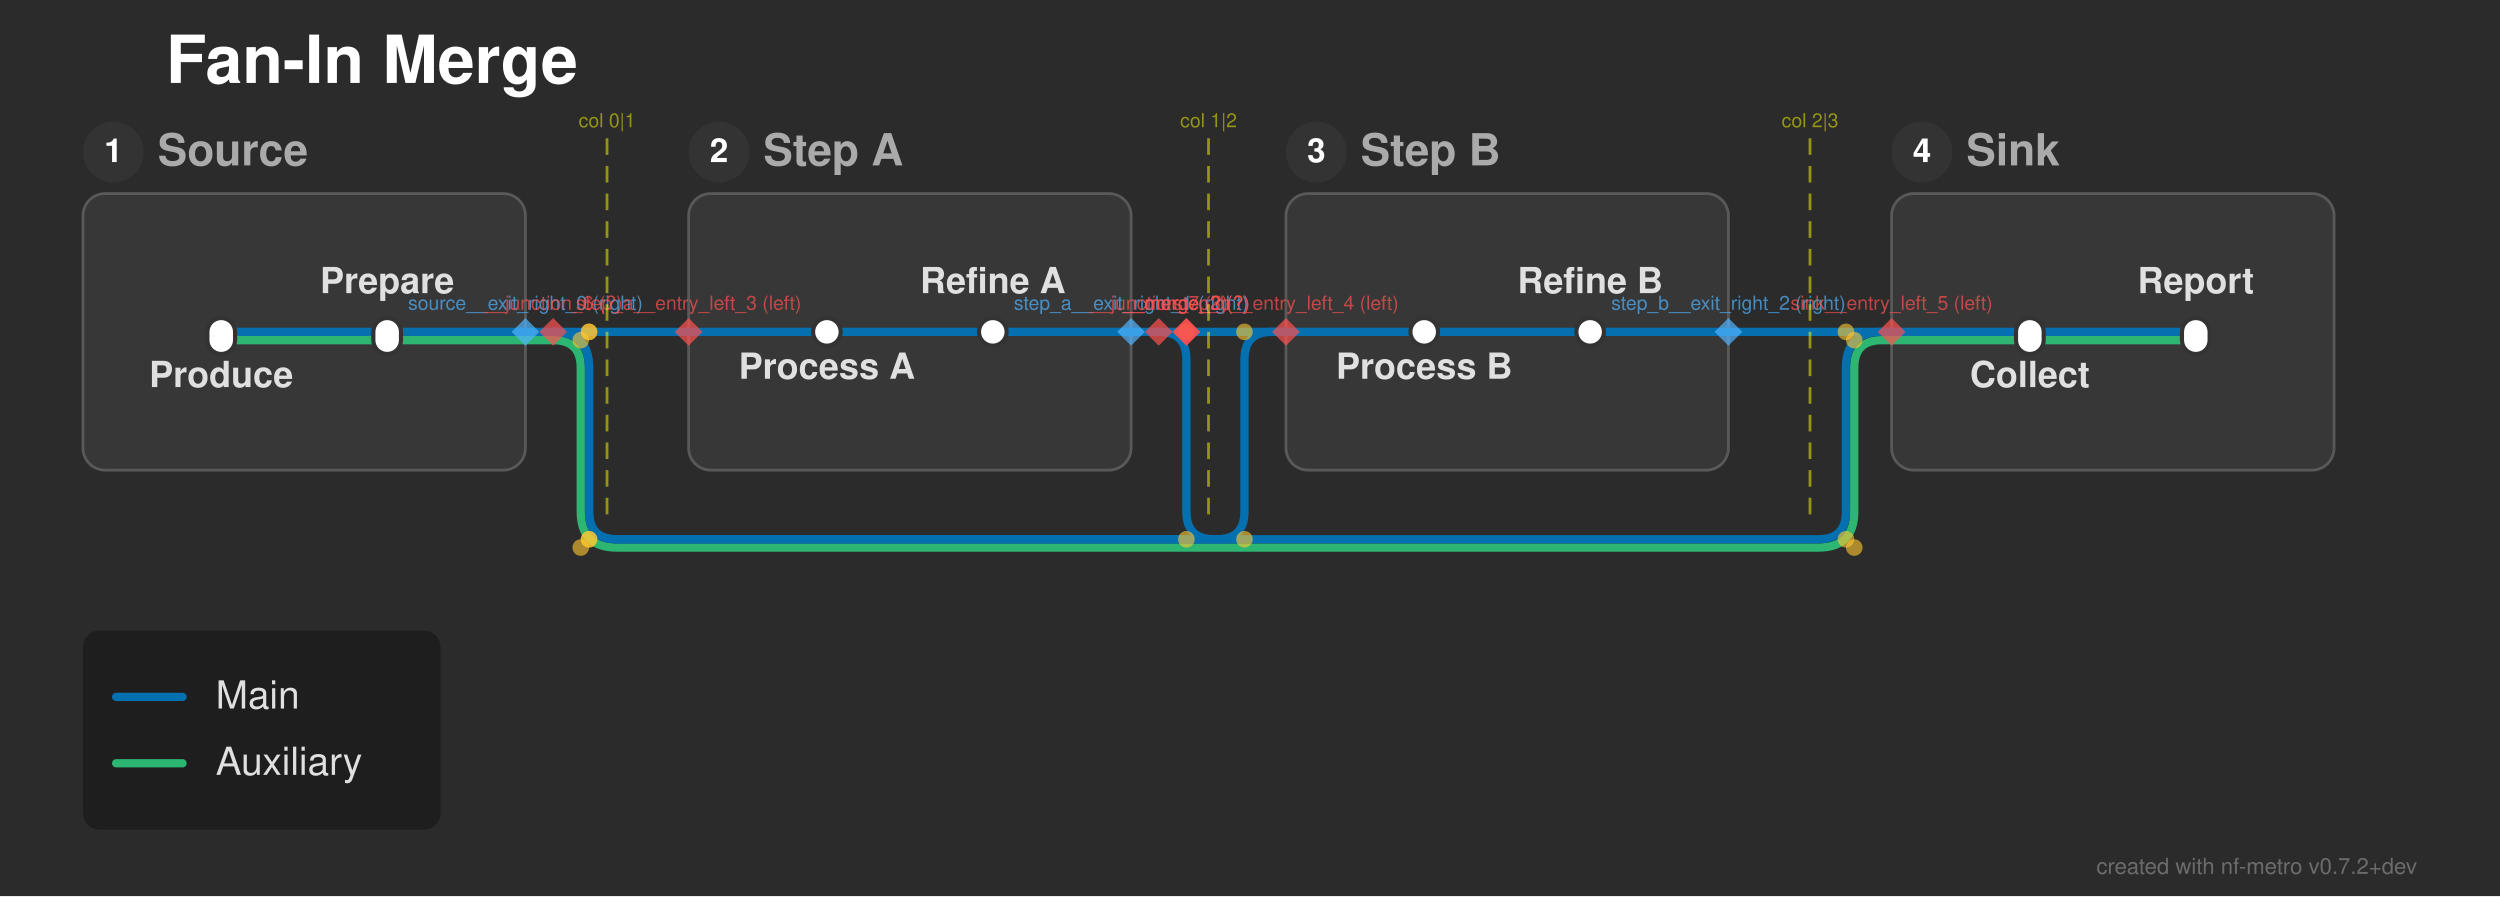
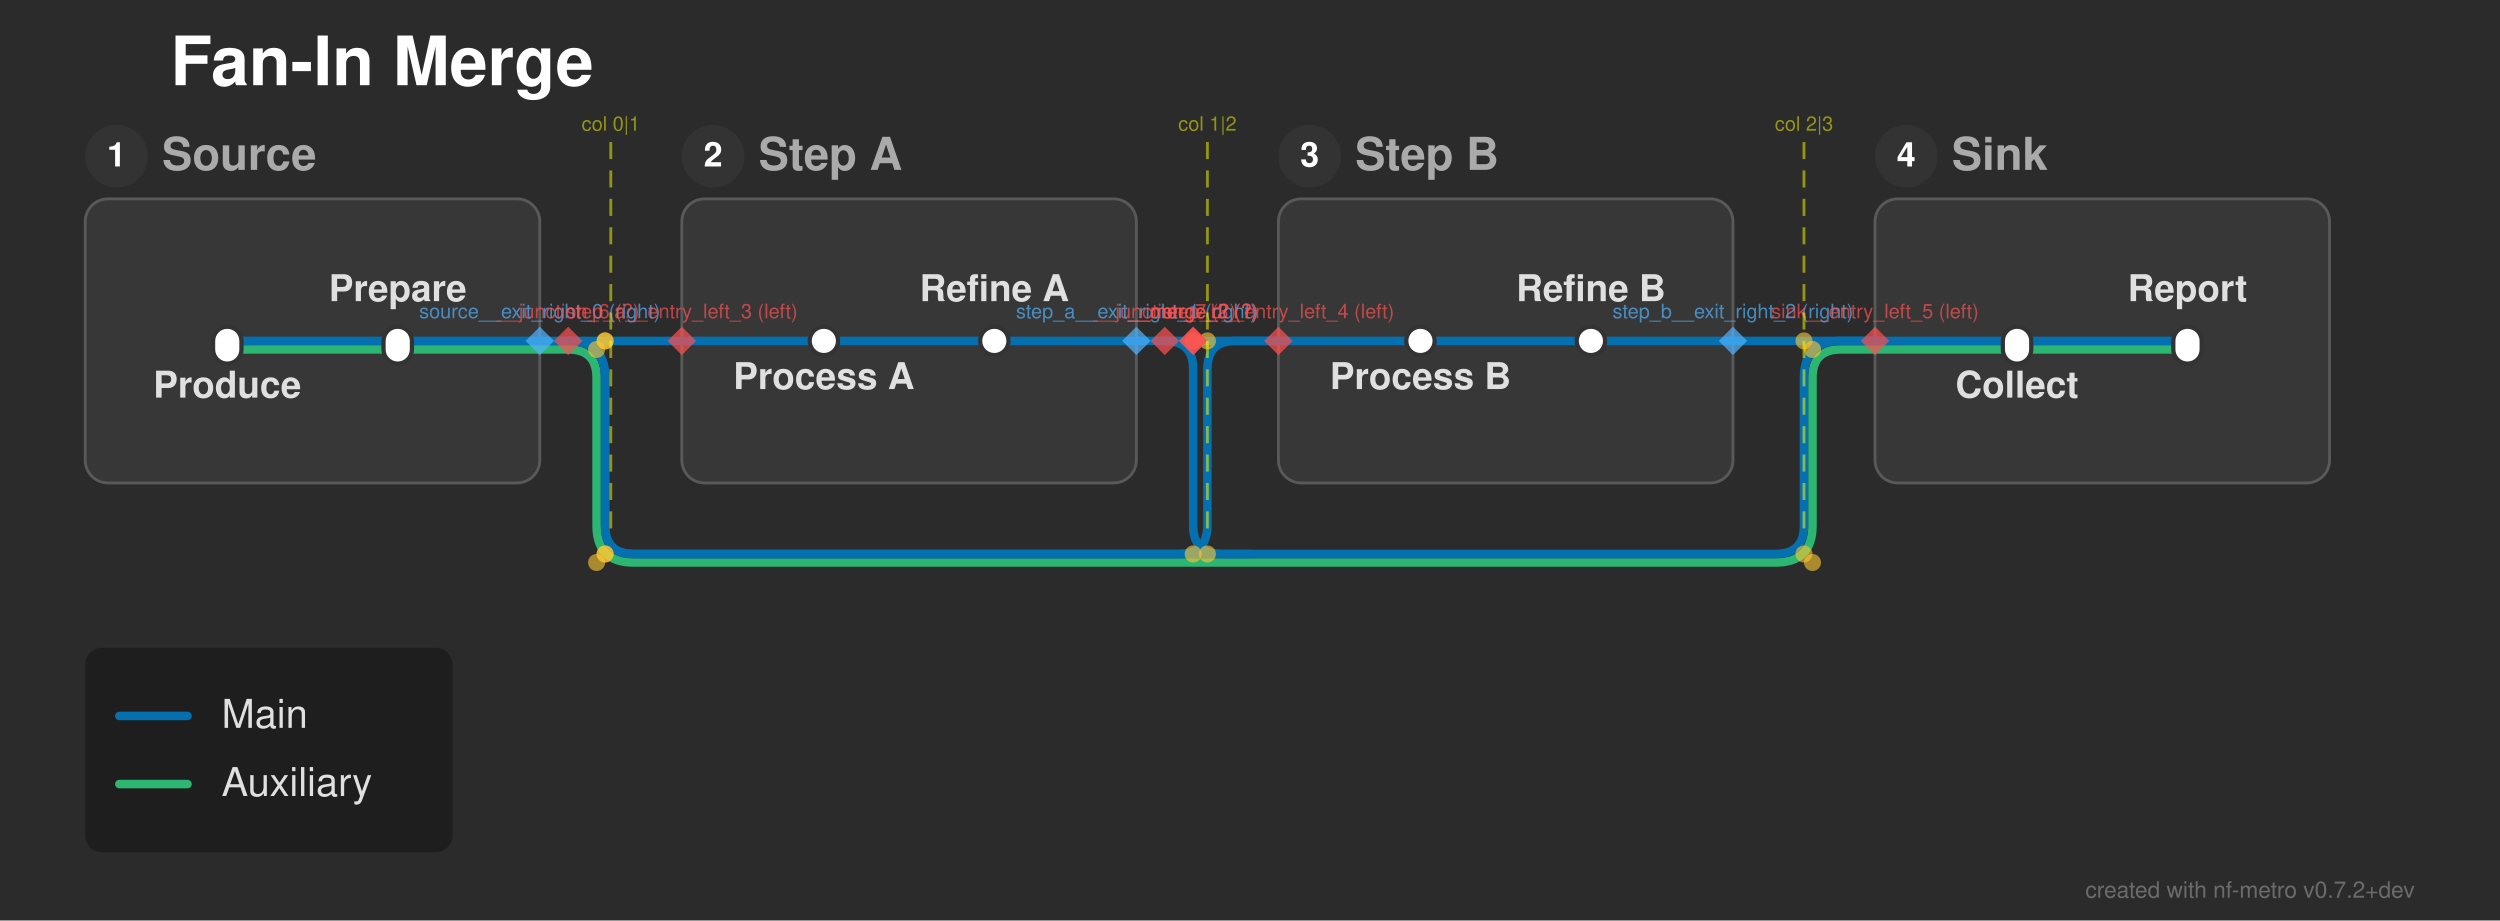
- <svg xmlns="http://www.w3.org/2000/svg" width="904" height="324" viewBox="0 0 904 324">
+ <svg xmlns="http://www.w3.org/2000/svg" width="880" height="324" viewBox="0 0 880 324">
  <defs>
</defs>
-   <rect x="0" y="0" width="904" height="324" fill="#2b2b2b" />
+   <rect x="0" y="0" width="880" height="324" fill="#2b2b2b" />
  <text x="60.0" y="30.0" font-size="24.0" fill="#ffffff" font-family="'Helvetica Neue', Helvetica, Arial, sans-serif" font-weight="bold" class="nf-metro-title">Fan-In Merge</text>
  <rect x="30.0" y="70.0" width="160.0" height="100.0" rx="8" ry="8" fill="#373737" stroke="#595959" stroke-width="1.0" class="nf-metro-section-box" data-section-id="source" data-section-lines="aux,main" />
  <circle cx="41.0" cy="55.0" r="11" fill="#333333" class="nf-metro-section-num-circle" data-section-id="source" />
  <text x="41.0" y="55.0" font-size="12" fill="#ffffff" font-family="'Helvetica Neue', Helvetica, Arial, sans-serif" font-weight="bold" text-anchor="middle" dy="0.3em" data-section-id="source">1</text>
  <text x="57.0" y="55.0" font-size="16.0" fill="#aaaaaa" font-family="'Helvetica Neue', Helvetica, Arial, sans-serif" font-weight="bold" dy="0.3em" class="nf-metro-section-label" data-section-id="source">Source</text>
-   <rect x="249.0" y="70.0" width="160.0" height="100.0" rx="8" ry="8" fill="#373737" stroke="#595959" stroke-width="1.0" class="nf-metro-section-box" data-section-id="step_a" data-section-lines="main" />
-   <circle cx="260.0" cy="55.0" r="11" fill="#333333" class="nf-metro-section-num-circle" data-section-id="step_a" />
-   <text x="260.0" y="55.0" font-size="12" fill="#ffffff" font-family="'Helvetica Neue', Helvetica, Arial, sans-serif" font-weight="bold" text-anchor="middle" dy="0.3em" data-section-id="step_a">2</text>
-   <text x="276.0" y="55.0" font-size="16.0" fill="#aaaaaa" font-family="'Helvetica Neue', Helvetica, Arial, sans-serif" font-weight="bold" dy="0.3em" class="nf-metro-section-label" data-section-id="step_a">Step A</text>
-   <rect x="465.0" y="70.0" width="160.0" height="100.0" rx="8" ry="8" fill="#373737" stroke="#595959" stroke-width="1.0" class="nf-metro-section-box" data-section-id="step_b" data-section-lines="main" />
-   <circle cx="476.0" cy="55.0" r="11" fill="#333333" class="nf-metro-section-num-circle" data-section-id="step_b" />
-   <text x="476.0" y="55.0" font-size="12" fill="#ffffff" font-family="'Helvetica Neue', Helvetica, Arial, sans-serif" font-weight="bold" text-anchor="middle" dy="0.3em" data-section-id="step_b">3</text>
-   <text x="492.0" y="55.0" font-size="16.0" fill="#aaaaaa" font-family="'Helvetica Neue', Helvetica, Arial, sans-serif" font-weight="bold" dy="0.3em" class="nf-metro-section-label" data-section-id="step_b">Step B</text>
-   <rect x="684.0" y="70.0" width="160.0" height="100.0" rx="8" ry="8" fill="#373737" stroke="#595959" stroke-width="1.0" class="nf-metro-section-box" data-section-id="sink" data-section-lines="aux,main" />
-   <circle cx="695.0" cy="55.0" r="11" fill="#333333" class="nf-metro-section-num-circle" data-section-id="sink" />
-   <text x="695.0" y="55.0" font-size="12" fill="#ffffff" font-family="'Helvetica Neue', Helvetica, Arial, sans-serif" font-weight="bold" text-anchor="middle" dy="0.3em" data-section-id="sink">4</text>
-   <text x="711.0" y="55.0" font-size="16.0" fill="#aaaaaa" font-family="'Helvetica Neue', Helvetica, Arial, sans-serif" font-weight="bold" dy="0.3em" class="nf-metro-section-label" data-section-id="sink">Sink</text>
+   <rect x="240.0" y="70.0" width="160.0" height="100.0" rx="8" ry="8" fill="#373737" stroke="#595959" stroke-width="1.0" class="nf-metro-section-box" data-section-id="step_a" data-section-lines="main" />
+   <circle cx="251.0" cy="55.0" r="11" fill="#333333" class="nf-metro-section-num-circle" data-section-id="step_a" />
+   <text x="251.0" y="55.0" font-size="12" fill="#ffffff" font-family="'Helvetica Neue', Helvetica, Arial, sans-serif" font-weight="bold" text-anchor="middle" dy="0.3em" data-section-id="step_a">2</text>
+   <text x="267.0" y="55.0" font-size="16.0" fill="#aaaaaa" font-family="'Helvetica Neue', Helvetica, Arial, sans-serif" font-weight="bold" dy="0.3em" class="nf-metro-section-label" data-section-id="step_a">Step A</text>
+   <rect x="450.0" y="70.0" width="160.0" height="100.0" rx="8" ry="8" fill="#373737" stroke="#595959" stroke-width="1.0" class="nf-metro-section-box" data-section-id="step_b" data-section-lines="main" />
+   <circle cx="461.0" cy="55.0" r="11" fill="#333333" class="nf-metro-section-num-circle" data-section-id="step_b" />
+   <text x="461.0" y="55.0" font-size="12" fill="#ffffff" font-family="'Helvetica Neue', Helvetica, Arial, sans-serif" font-weight="bold" text-anchor="middle" dy="0.3em" data-section-id="step_b">3</text>
+   <text x="477.0" y="55.0" font-size="16.0" fill="#aaaaaa" font-family="'Helvetica Neue', Helvetica, Arial, sans-serif" font-weight="bold" dy="0.3em" class="nf-metro-section-label" data-section-id="step_b">Step B</text>
+   <rect x="660.0" y="70.0" width="160.0" height="100.0" rx="8" ry="8" fill="#373737" stroke="#595959" stroke-width="1.0" class="nf-metro-section-box" data-section-id="sink" data-section-lines="aux,main" />
+   <circle cx="671.0" cy="55.0" r="11" fill="#333333" class="nf-metro-section-num-circle" data-section-id="sink" />
+   <text x="671.0" y="55.0" font-size="12" fill="#ffffff" font-family="'Helvetica Neue', Helvetica, Arial, sans-serif" font-weight="bold" text-anchor="middle" dy="0.3em" data-section-id="sink">4</text>
+   <text x="687.0" y="55.0" font-size="16.0" fill="#aaaaaa" font-family="'Helvetica Neue', Helvetica, Arial, sans-serif" font-weight="bold" dy="0.3em" class="nf-metro-section-label" data-section-id="sink">Sink</text>
  <path d="M80.0,123.0 L140.0,123.0" stroke="#2db572" stroke-width="3.0" stroke-linecap="round" class="metro-line-aux" data-line-id="aux" />
-   <path d="M734.0,123.0 L794.0,123.0" stroke="#2db572" stroke-width="3.0" stroke-linecap="round" class="metro-line-aux" data-line-id="aux" />
+   <path d="M710.0,123.0 L770.0,123.0" stroke="#2db572" stroke-width="3.0" stroke-linecap="round" class="metro-line-aux" data-line-id="aux" />
  <path d="M140.0,123.0 L190.0,123.0" stroke="#2db572" stroke-width="3.0" stroke-linecap="round" class="metro-line-aux" data-line-id="aux" />
-   <path d="M684.0,123.0 L734.0,123.0" stroke="#2db572" stroke-width="3.0" stroke-linecap="round" class="metro-line-aux" data-line-id="aux" />
+   <path d="M660.0,123.0 L710.0,123.0" stroke="#2db572" stroke-width="3.0" stroke-linecap="round" class="metro-line-aux" data-line-id="aux" />
  <path d="M190.0,123.0 L200.0,123.0" stroke="#2db572" stroke-width="3.0" stroke-linecap="round" class="metro-line-aux" data-line-id="aux" />
-   <path d="M200.0,123.0 L200.0,123.0 Q210.0,123.0,210.0,133.0 L210.0,185.0 Q210.0,198.0,223.0,198.0 L657.5,198.0 Q670.5,198.0,670.5,185.0 L670.5,133.0 Q670.5,123.0,680.5,123.0 L684.0,123.0" stroke="#2db572" stroke-width="3.0" fill="none" stroke-linecap="round" stroke-linejoin="round" class="metro-line-aux" data-line-id="aux" />
+   <path d="M200.0,123.0 L200.0,123.0 Q210.0,123.0,210.0,133.0 L210.0,185.0 Q210.0,198.0,223.0,198.0 L625.0,198.0 Q638.0,198.0,638.0,185.0 L638.0,133.0 Q638.0,123.0,648.0,123.0 L660.0,123.0" stroke="#2db572" stroke-width="3.0" fill="none" stroke-linecap="round" stroke-linejoin="round" class="metro-line-aux" data-line-id="aux" />
  <path d="M80.0,120.0 L140.0,120.0" stroke="#0570b0" stroke-width="3.0" stroke-linecap="round" class="metro-line-main" data-line-id="main" />
-   <path d="M299.0,120.0 L359.0,120.0" stroke="#0570b0" stroke-width="3.0" stroke-linecap="round" class="metro-line-main" data-line-id="main" />
-   <path d="M515.0,120.0 L575.0,120.0" stroke="#0570b0" stroke-width="3.0" stroke-linecap="round" class="metro-line-main" data-line-id="main" />
-   <path d="M734.0,120.0 L794.0,120.0" stroke="#0570b0" stroke-width="3.0" stroke-linecap="round" class="metro-line-main" data-line-id="main" />
+   <path d="M290.0,120.0 L350.0,120.0" stroke="#0570b0" stroke-width="3.0" stroke-linecap="round" class="metro-line-main" data-line-id="main" />
+   <path d="M500.0,120.0 L560.0,120.0" stroke="#0570b0" stroke-width="3.0" stroke-linecap="round" class="metro-line-main" data-line-id="main" />
+   <path d="M710.0,120.0 L770.0,120.0" stroke="#0570b0" stroke-width="3.0" stroke-linecap="round" class="metro-line-main" data-line-id="main" />
  <path d="M140.0,120.0 L190.0,120.0" stroke="#0570b0" stroke-width="3.0" stroke-linecap="round" class="metro-line-main" data-line-id="main" />
-   <path d="M249.0,120.0 L299.0,120.0" stroke="#0570b0" stroke-width="3.0" stroke-linecap="round" class="metro-line-main" data-line-id="main" />
-   <path d="M465.0,120.0 L515.0,120.0" stroke="#0570b0" stroke-width="3.0" stroke-linecap="round" class="metro-line-main" data-line-id="main" />
-   <path d="M684.0,120.0 L734.0,120.0" stroke="#0570b0" stroke-width="3.0" stroke-linecap="round" class="metro-line-main" data-line-id="main" />
-   <path d="M359.0,120.0 L409.0,120.0" stroke="#0570b0" stroke-width="3.0" stroke-linecap="round" class="metro-line-main" data-line-id="main" />
-   <path d="M575.0,120.0 L625.0,120.0" stroke="#0570b0" stroke-width="3.0" stroke-linecap="round" class="metro-line-main" data-line-id="main" />
+   <path d="M240.0,120.0 L290.0,120.0" stroke="#0570b0" stroke-width="3.0" stroke-linecap="round" class="metro-line-main" data-line-id="main" />
+   <path d="M450.0,120.0 L500.0,120.0" stroke="#0570b0" stroke-width="3.0" stroke-linecap="round" class="metro-line-main" data-line-id="main" />
+   <path d="M660.0,120.0 L710.0,120.0" stroke="#0570b0" stroke-width="3.0" stroke-linecap="round" class="metro-line-main" data-line-id="main" />
+   <path d="M350.0,120.0 L400.0,120.0" stroke="#0570b0" stroke-width="3.0" stroke-linecap="round" class="metro-line-main" data-line-id="main" />
+   <path d="M560.0,120.0 L610.0,120.0" stroke="#0570b0" stroke-width="3.0" stroke-linecap="round" class="metro-line-main" data-line-id="main" />
  <path d="M190.0,120.0 L200.0,120.0" stroke="#0570b0" stroke-width="3.0" stroke-linecap="round" class="metro-line-main" data-line-id="main" />
-   <path d="M200.0,120.0 L249.0,120.0" stroke="#0570b0" stroke-width="3.0" stroke-linecap="round" class="metro-line-main" data-line-id="main" />
-   <path d="M409.0,120.0 L419.0,120.0" stroke="#0570b0" stroke-width="3.0" stroke-linecap="round" class="metro-line-main" data-line-id="main" />
-   <path d="M625.0,120.0 L684.0,120.0" stroke="#0570b0" stroke-width="3.0" stroke-linecap="round" class="metro-line-main" data-line-id="main" />
-   <path d="M200.0,120.0 L200.0,120.0 Q213.0,120.0,213.0,133.0 L213.0,185.0 Q213.0,195.0,223.0,195.0 L440.0,195.0 Q450.0,195.0,450.0,185.0 L450.0,130.0 Q450.0,120.0,460.0,120.0 L465.0,120.0" stroke="#0570b0" stroke-width="3.0" fill="none" stroke-linecap="round" stroke-linejoin="round" class="metro-line-main" data-line-id="main" />
-   <path d="M419.0,120.0 L429.0,120.0" stroke="#0570b0" stroke-width="3.0" stroke-linecap="round" class="metro-line-main" data-line-id="main" />
-   <path d="M429.0,120.0 L465.0,120.0" stroke="#0570b0" stroke-width="3.0" stroke-linecap="round" class="metro-line-main" data-line-id="main" />
-   <path d="M200.0,120.0 L200.0,120.0 Q213.0,120.0,213.0,133.0 L213.0,185.0 Q213.0,195.0,223.0,195.0 L657.5,195.0 Q667.5,195.0,667.5,185.0 L667.5,133.0 Q667.5,120.0,680.5,120.0 L684.0,120.0" stroke="#0570b0" stroke-width="3.0" fill="none" stroke-linecap="round" stroke-linejoin="round" class="metro-line-main" data-line-id="main" />
-   <path d="M419.0,120.0 L419.0,120.0 Q429.0,120.0,429.0,130.0 L429.0,185.0 Q429.0,195.0,439.0,195.0 L449.0,195.0" stroke="#0570b0" stroke-width="3.0" fill="none" stroke-linecap="round" stroke-linejoin="round" class="metro-line-main" data-line-id="main" />
+   <path d="M200.0,120.0 L240.0,120.0" stroke="#0570b0" stroke-width="3.0" stroke-linecap="round" class="metro-line-main" data-line-id="main" />
+   <path d="M400.0,120.0 L410.0,120.0" stroke="#0570b0" stroke-width="3.0" stroke-linecap="round" class="metro-line-main" data-line-id="main" />
+   <path d="M610.0,120.0 L660.0,120.0" stroke="#0570b0" stroke-width="3.0" stroke-linecap="round" class="metro-line-main" data-line-id="main" />
+   <path d="M200.0,120.0 L200.0,120.0 Q213.0,120.0,213.0,133.0 L213.0,185.0 Q213.0,195.0,223.0,195.0 L415.0,195.0 Q425.0,195.0,425.0,185.0 L425.0,130.0 Q425.0,120.0,435.0,120.0 L450.0,120.0" stroke="#0570b0" stroke-width="3.0" fill="none" stroke-linecap="round" stroke-linejoin="round" class="metro-line-main" data-line-id="main" />
+   <path d="M410.0,120.0 L420.0,120.0" stroke="#0570b0" stroke-width="3.0" stroke-linecap="round" class="metro-line-main" data-line-id="main" />
+   <path d="M420.0,120.0 L450.0,120.0" stroke="#0570b0" stroke-width="3.0" stroke-linecap="round" class="metro-line-main" data-line-id="main" />
+   <path d="M200.0,120.0 L200.0,120.0 Q213.0,120.0,213.0,133.0 L213.0,185.0 Q213.0,195.0,223.0,195.0 L625.0,195.0 Q635.0,195.0,635.0,185.0 L635.0,133.0 Q635.0,120.0,648.0,120.0 L660.0,120.0" stroke="#0570b0" stroke-width="3.0" fill="none" stroke-linecap="round" stroke-linejoin="round" class="metro-line-main" data-line-id="main" />
+   <path d="M410.0,120.0 L410.0,120.0 Q420.0,120.0,420.0,130.0 L420.0,185.0 Q420.0,195.0,430.0,195.0 L440.0,195.0" stroke="#0570b0" stroke-width="3.0" fill="none" stroke-linecap="round" stroke-linejoin="round" class="metro-line-main" data-line-id="main" />
  <rect x="75.0" y="115.0" width="10.0" height="13.0" rx="5.0" ry="5.0" fill="#ffffff" stroke="#333333" stroke-width="1.5" class="nf-metro-station" data-station-id="s1" data-station-lines="aux,main" data-station-label="Produce" data-section-id="source" data-section-name="Source" />
  <rect x="135.0" y="115.0" width="10.0" height="13.0" rx="5.0" ry="5.0" fill="#ffffff" stroke="#333333" stroke-width="1.5" class="nf-metro-station" data-station-id="s2" data-station-lines="aux,main" data-station-label="Prepare" data-section-id="source" data-section-name="Source" />
-   <rect x="294.0" y="115.0" width="10.0" height="10.0" rx="5.0" ry="5.0" fill="#ffffff" stroke="#333333" stroke-width="1.5" class="nf-metro-station" data-station-id="a1" data-station-lines="main" data-station-label="Process A" data-section-id="step_a" data-section-name="Step A" />
-   <rect x="354.0" y="115.0" width="10.0" height="10.0" rx="5.0" ry="5.0" fill="#ffffff" stroke="#333333" stroke-width="1.5" class="nf-metro-station" data-station-id="a2" data-station-lines="main" data-station-label="Refine A" data-section-id="step_a" data-section-name="Step A" />
-   <rect x="510.0" y="115.0" width="10.0" height="10.0" rx="5.0" ry="5.0" fill="#ffffff" stroke="#333333" stroke-width="1.5" class="nf-metro-station" data-station-id="b1" data-station-lines="main" data-station-label="Process B" data-section-id="step_b" data-section-name="Step B" />
-   <rect x="570.0" y="115.0" width="10.0" height="10.0" rx="5.0" ry="5.0" fill="#ffffff" stroke="#333333" stroke-width="1.5" class="nf-metro-station" data-station-id="b2" data-station-lines="main" data-station-label="Refine B" data-section-id="step_b" data-section-name="Step B" />
-   <rect x="729.0" y="115.0" width="10.0" height="13.0" rx="5.0" ry="5.0" fill="#ffffff" stroke="#333333" stroke-width="1.5" class="nf-metro-station" data-station-id="t1" data-station-lines="aux,main" data-station-label="Collect" data-section-id="sink" data-section-name="Sink" />
-   <rect x="789.0" y="115.0" width="10.0" height="13.0" rx="5.0" ry="5.0" fill="#ffffff" stroke="#333333" stroke-width="1.5" class="nf-metro-station" data-station-id="t2" data-station-lines="aux,main" data-station-label="Report" data-section-id="sink" data-section-name="Sink" />
+   <rect x="285.0" y="115.0" width="10.0" height="10.0" rx="5.0" ry="5.0" fill="#ffffff" stroke="#333333" stroke-width="1.5" class="nf-metro-station" data-station-id="a1" data-station-lines="main" data-station-label="Process A" data-section-id="step_a" data-section-name="Step A" />
+   <rect x="345.0" y="115.0" width="10.0" height="10.0" rx="5.0" ry="5.0" fill="#ffffff" stroke="#333333" stroke-width="1.5" class="nf-metro-station" data-station-id="a2" data-station-lines="main" data-station-label="Refine A" data-section-id="step_a" data-section-name="Step A" />
+   <rect x="495.0" y="115.0" width="10.0" height="10.0" rx="5.0" ry="5.0" fill="#ffffff" stroke="#333333" stroke-width="1.5" class="nf-metro-station" data-station-id="b1" data-station-lines="main" data-station-label="Process B" data-section-id="step_b" data-section-name="Step B" />
+   <rect x="555.0" y="115.0" width="10.0" height="10.0" rx="5.0" ry="5.0" fill="#ffffff" stroke="#333333" stroke-width="1.5" class="nf-metro-station" data-station-id="b2" data-station-lines="main" data-station-label="Refine B" data-section-id="step_b" data-section-name="Step B" />
+   <rect x="705.0" y="115.0" width="10.0" height="13.0" rx="5.0" ry="5.0" fill="#ffffff" stroke="#333333" stroke-width="1.5" class="nf-metro-station" data-station-id="t1" data-station-lines="aux,main" data-station-label="Collect" data-section-id="sink" data-section-name="Sink" />
+   <rect x="765.0" y="115.0" width="10.0" height="13.0" rx="5.0" ry="5.0" fill="#ffffff" stroke="#333333" stroke-width="1.5" class="nf-metro-station" data-station-id="t2" data-station-lines="aux,main" data-station-label="Report" data-section-id="sink" data-section-name="Sink" />
  <text x="80.0" y="134.0" font-size="13.0" fill="#e0e0e0" font-family="'Helvetica Neue', Helvetica, Arial, sans-serif" font-weight="bold" text-anchor="middle" dominant-baseline="hanging" data-station-id="s1" class="nf-metro-station-label">Produce</text>
-   <text x="299.0" y="131.0" font-size="13.0" fill="#e0e0e0" font-family="'Helvetica Neue', Helvetica, Arial, sans-serif" font-weight="bold" text-anchor="middle" dominant-baseline="hanging" data-station-id="a1" class="nf-metro-station-label">Process A</text>
-   <text x="515.0" y="131.0" font-size="13.0" fill="#e0e0e0" font-family="'Helvetica Neue', Helvetica, Arial, sans-serif" font-weight="bold" text-anchor="middle" dominant-baseline="hanging" data-station-id="b1" class="nf-metro-station-label">Process B</text>
-   <text x="734.0" y="134.0" font-size="13.0" fill="#e0e0e0" font-family="'Helvetica Neue', Helvetica, Arial, sans-serif" font-weight="bold" text-anchor="middle" dominant-baseline="hanging" data-station-id="t1" class="nf-metro-station-label">Collect</text>
+   <text x="290.0" y="131.0" font-size="13.0" fill="#e0e0e0" font-family="'Helvetica Neue', Helvetica, Arial, sans-serif" font-weight="bold" text-anchor="middle" dominant-baseline="hanging" data-station-id="a1" class="nf-metro-station-label">Process A</text>
+   <text x="500.0" y="131.0" font-size="13.0" fill="#e0e0e0" font-family="'Helvetica Neue', Helvetica, Arial, sans-serif" font-weight="bold" text-anchor="middle" dominant-baseline="hanging" data-station-id="b1" class="nf-metro-station-label">Process B</text>
+   <text x="710.0" y="134.0" font-size="13.0" fill="#e0e0e0" font-family="'Helvetica Neue', Helvetica, Arial, sans-serif" font-weight="bold" text-anchor="middle" dominant-baseline="hanging" data-station-id="t1" class="nf-metro-station-label">Collect</text>
  <text x="140.0" y="106.0" font-size="13.0" fill="#e0e0e0" font-family="'Helvetica Neue', Helvetica, Arial, sans-serif" font-weight="bold" text-anchor="middle" dominant-baseline="auto" data-station-id="s2" class="nf-metro-station-label">Prepare</text>
-   <text x="359.0" y="106.0" font-size="13.0" fill="#e0e0e0" font-family="'Helvetica Neue', Helvetica, Arial, sans-serif" font-weight="bold" text-anchor="middle" dominant-baseline="auto" data-station-id="a2" class="nf-metro-station-label">Refine A</text>
-   <text x="575.0" y="106.0" font-size="13.0" fill="#e0e0e0" font-family="'Helvetica Neue', Helvetica, Arial, sans-serif" font-weight="bold" text-anchor="middle" dominant-baseline="auto" data-station-id="b2" class="nf-metro-station-label">Refine B</text>
-   <text x="794.0" y="106.0" font-size="13.0" fill="#e0e0e0" font-family="'Helvetica Neue', Helvetica, Arial, sans-serif" font-weight="bold" text-anchor="middle" dominant-baseline="auto" data-station-id="t2" class="nf-metro-station-label">Report</text>
+   <text x="350.0" y="106.0" font-size="13.0" fill="#e0e0e0" font-family="'Helvetica Neue', Helvetica, Arial, sans-serif" font-weight="bold" text-anchor="middle" dominant-baseline="auto" data-station-id="a2" class="nf-metro-station-label">Refine A</text>
+   <text x="560.0" y="106.0" font-size="13.0" fill="#e0e0e0" font-family="'Helvetica Neue', Helvetica, Arial, sans-serif" font-weight="bold" text-anchor="middle" dominant-baseline="auto" data-station-id="b2" class="nf-metro-station-label">Refine B</text>
+   <text x="770.0" y="106.0" font-size="13.0" fill="#e0e0e0" font-family="'Helvetica Neue', Helvetica, Arial, sans-serif" font-weight="bold" text-anchor="middle" dominant-baseline="auto" data-station-id="t2" class="nf-metro-station-label">Report</text>
  <circle cx="210.0" cy="123.0" r="3.0" fill="rgba(255, 200, 50, 0.6)" />
  <circle cx="210.0" cy="198.0" r="3.0" fill="rgba(255, 200, 50, 0.6)" />
-   <circle cx="670.5" cy="198.0" r="3.0" fill="rgba(255, 200, 50, 0.6)" />
-   <circle cx="670.5" cy="123.0" r="3.0" fill="rgba(255, 200, 50, 0.6)" />
+   <circle cx="638.0" cy="198.0" r="3.0" fill="rgba(255, 200, 50, 0.6)" />
+   <circle cx="638.0" cy="123.0" r="3.0" fill="rgba(255, 200, 50, 0.6)" />
  <circle cx="213.0" cy="120.0" r="3.0" fill="rgba(255, 200, 50, 0.6)" />
  <circle cx="213.0" cy="195.0" r="3.0" fill="rgba(255, 200, 50, 0.6)" />
-   <circle cx="450.0" cy="195.0" r="3.0" fill="rgba(255, 200, 50, 0.6)" />
-   <circle cx="450.0" cy="120.0" r="3.0" fill="rgba(255, 200, 50, 0.6)" />
+   <circle cx="425.0" cy="195.0" r="3.0" fill="rgba(255, 200, 50, 0.6)" />
+   <circle cx="425.0" cy="120.0" r="3.0" fill="rgba(255, 200, 50, 0.6)" />
  <circle cx="213.0" cy="120.0" r="3.0" fill="rgba(255, 200, 50, 0.6)" />
  <circle cx="213.0" cy="195.0" r="3.0" fill="rgba(255, 200, 50, 0.6)" />
-   <circle cx="667.5" cy="195.0" r="3.0" fill="rgba(255, 200, 50, 0.6)" />
-   <circle cx="667.5" cy="120.0" r="3.0" fill="rgba(255, 200, 50, 0.6)" />
-   <circle cx="429.0" cy="120.0" r="3.0" fill="rgba(255, 200, 50, 0.6)" />
-   <circle cx="429.0" cy="195.0" r="3.0" fill="rgba(255, 200, 50, 0.6)" />
+   <circle cx="635.0" cy="195.0" r="3.0" fill="rgba(255, 200, 50, 0.6)" />
+   <circle cx="635.0" cy="120.0" r="3.0" fill="rgba(255, 200, 50, 0.6)" />
+   <circle cx="420.0" cy="120.0" r="3.0" fill="rgba(255, 200, 50, 0.6)" />
+   <circle cx="420.0" cy="195.0" r="3.0" fill="rgba(255, 200, 50, 0.6)" />
  <path d="M190.0,115.0 L195.0,120.0 L190.0,125.0 L185.0,120.0 Z" fill="rgba(80, 180, 255, 0.7)" stroke="none" />
  <text x="190.0" y="112.0" font-size="7" fill="rgba(80, 180, 255, 0.7)" font-family="'Helvetica Neue', Helvetica, Arial, sans-serif" text-anchor="middle" dominant-baseline="auto">source__exit_right_0 (right)</text>
-   <path d="M409.0,115.0 L414.0,120.0 L409.0,125.0 L404.0,120.0 Z" fill="rgba(80, 180, 255, 0.7)" stroke="none" />
-   <text x="409.0" y="112.0" font-size="7" fill="rgba(80, 180, 255, 0.7)" font-family="'Helvetica Neue', Helvetica, Arial, sans-serif" text-anchor="middle" dominant-baseline="auto">step_a__exit_right_1 (right)</text>
-   <path d="M625.0,115.0 L630.0,120.0 L625.0,125.0 L620.0,120.0 Z" fill="rgba(80, 180, 255, 0.7)" stroke="none" />
-   <text x="625.0" y="112.0" font-size="7" fill="rgba(80, 180, 255, 0.7)" font-family="'Helvetica Neue', Helvetica, Arial, sans-serif" text-anchor="middle" dominant-baseline="auto">step_b__exit_right_2 (right)</text>
-   <path d="M249.0,115.0 L254.0,120.0 L249.0,125.0 L244.0,120.0 Z" fill="rgba(255, 80, 80, 0.7)" stroke="none" />
-   <text x="249.0" y="112.0" font-size="7" fill="rgba(255, 80, 80, 0.7)" font-family="'Helvetica Neue', Helvetica, Arial, sans-serif" text-anchor="middle" dominant-baseline="auto">step_a__entry_left_3 (left)</text>
-   <path d="M465.0,115.0 L470.0,120.0 L465.0,125.0 L460.0,120.0 Z" fill="rgba(255, 80, 80, 0.7)" stroke="none" />
-   <text x="465.0" y="112.0" font-size="7" fill="rgba(255, 80, 80, 0.7)" font-family="'Helvetica Neue', Helvetica, Arial, sans-serif" text-anchor="middle" dominant-baseline="auto">step_b__entry_left_4 (left)</text>
-   <path d="M684.0,115.0 L689.0,120.0 L684.0,125.0 L679.0,120.0 Z" fill="rgba(255, 80, 80, 0.7)" stroke="none" />
-   <text x="684.0" y="112.0" font-size="7" fill="rgba(255, 80, 80, 0.7)" font-family="'Helvetica Neue', Helvetica, Arial, sans-serif" text-anchor="middle" dominant-baseline="auto">sink__entry_left_5 (left)</text>
+   <path d="M400.0,115.0 L405.0,120.0 L400.0,125.0 L395.0,120.0 Z" fill="rgba(80, 180, 255, 0.7)" stroke="none" />
+   <text x="400.0" y="112.0" font-size="7" fill="rgba(80, 180, 255, 0.7)" font-family="'Helvetica Neue', Helvetica, Arial, sans-serif" text-anchor="middle" dominant-baseline="auto">step_a__exit_right_1 (right)</text>
+   <path d="M610.0,115.0 L615.0,120.0 L610.0,125.0 L605.0,120.0 Z" fill="rgba(80, 180, 255, 0.7)" stroke="none" />
+   <text x="610.0" y="112.0" font-size="7" fill="rgba(80, 180, 255, 0.7)" font-family="'Helvetica Neue', Helvetica, Arial, sans-serif" text-anchor="middle" dominant-baseline="auto">step_b__exit_right_2 (right)</text>
+   <path d="M240.0,115.0 L245.0,120.0 L240.0,125.0 L235.0,120.0 Z" fill="rgba(255, 80, 80, 0.7)" stroke="none" />
+   <text x="240.0" y="112.0" font-size="7" fill="rgba(255, 80, 80, 0.7)" font-family="'Helvetica Neue', Helvetica, Arial, sans-serif" text-anchor="middle" dominant-baseline="auto">step_a__entry_left_3 (left)</text>
+   <path d="M450.0,115.0 L455.0,120.0 L450.0,125.0 L445.0,120.0 Z" fill="rgba(255, 80, 80, 0.7)" stroke="none" />
+   <text x="450.0" y="112.0" font-size="7" fill="rgba(255, 80, 80, 0.7)" font-family="'Helvetica Neue', Helvetica, Arial, sans-serif" text-anchor="middle" dominant-baseline="auto">step_b__entry_left_4 (left)</text>
+   <path d="M660.0,115.0 L665.0,120.0 L660.0,125.0 L655.0,120.0 Z" fill="rgba(255, 80, 80, 0.7)" stroke="none" />
+   <text x="660.0" y="112.0" font-size="7" fill="rgba(255, 80, 80, 0.7)" font-family="'Helvetica Neue', Helvetica, Arial, sans-serif" text-anchor="middle" dominant-baseline="auto">sink__entry_left_5 (left)</text>
  <path d="M200.0,115.0 L205.0,120.0 L200.0,125.0 L195.0,120.0 Z" fill="rgba(255, 80, 80, 0.7)" stroke="none" />
  <text x="200.0" y="112.0" font-size="7" fill="rgba(255, 80, 80, 0.7)" font-family="'Helvetica Neue', Helvetica, Arial, sans-serif" text-anchor="middle" dominant-baseline="auto">__junction_6 (?)</text>
-   <path d="M419.0,115.0 L424.0,120.0 L419.0,125.0 L414.0,120.0 Z" fill="rgba(255, 80, 80, 0.7)" stroke="none" />
-   <text x="419.0" y="112.0" font-size="7" fill="rgba(255, 80, 80, 0.7)" font-family="'Helvetica Neue', Helvetica, Arial, sans-serif" text-anchor="middle" dominant-baseline="auto">__junction_7 (?)</text>
-   <path d="M429.0,115.0 L434.0,120.0 L429.0,125.0 L424.0,120.0 Z" fill="rgba(255, 80, 80, 0.7)" stroke="none" />
-   <text x="429.0" y="112.0" font-size="7" fill="rgba(255, 80, 80, 0.7)" font-family="'Helvetica Neue', Helvetica, Arial, sans-serif" text-anchor="middle" dominant-baseline="auto">__merge_2 (?)</text>
-   <path d="M429.0,115.0 L434.0,120.0 L429.0,125.0 L424.0,120.0 Z" fill="rgba(255, 80, 80, 0.7)" stroke="none" />
-   <text x="429.0" y="112.0" font-size="7" fill="rgba(255, 80, 80, 0.7)" font-family="'Helvetica Neue', Helvetica, Arial, sans-serif" text-anchor="middle" dominant-baseline="auto">__merge_3 (?)</text>
-   <path d="M219.5,50.0 L219.5,190.0" stroke="rgba(255, 255, 0, 0.5)" stroke-width="1" stroke-dasharray="6,4" />
-   <text x="219.5" y="46.0" font-size="7" fill="rgba(255, 255, 0, 0.5)" font-family="'Helvetica Neue', Helvetica, Arial, sans-serif" text-anchor="middle">col 0|1</text>
-   <path d="M437.0,50.0 L437.0,190.0" stroke="rgba(255, 255, 0, 0.5)" stroke-width="1" stroke-dasharray="6,4" />
-   <text x="437.0" y="46.0" font-size="7" fill="rgba(255, 255, 0, 0.5)" font-family="'Helvetica Neue', Helvetica, Arial, sans-serif" text-anchor="middle">col 1|2</text>
-   <path d="M654.5,50.0 L654.5,190.0" stroke="rgba(255, 255, 0, 0.5)" stroke-width="1" stroke-dasharray="6,4" />
-   <text x="654.5" y="46.0" font-size="7" fill="rgba(255, 255, 0, 0.5)" font-family="'Helvetica Neue', Helvetica, Arial, sans-serif" text-anchor="middle">col 2|3</text>
+   <path d="M410.0,115.0 L415.0,120.0 L410.0,125.0 L405.0,120.0 Z" fill="rgba(255, 80, 80, 0.7)" stroke="none" />
+   <text x="410.0" y="112.0" font-size="7" fill="rgba(255, 80, 80, 0.7)" font-family="'Helvetica Neue', Helvetica, Arial, sans-serif" text-anchor="middle" dominant-baseline="auto">__junction_7 (?)</text>
+   <path d="M420.0,115.0 L425.0,120.0 L420.0,125.0 L415.0,120.0 Z" fill="rgba(255, 80, 80, 0.7)" stroke="none" />
+   <text x="420.0" y="112.0" font-size="7" fill="rgba(255, 80, 80, 0.7)" font-family="'Helvetica Neue', Helvetica, Arial, sans-serif" text-anchor="middle" dominant-baseline="auto">__merge_2 (?)</text>
+   <path d="M420.0,115.0 L425.0,120.0 L420.0,125.0 L415.0,120.0 Z" fill="rgba(255, 80, 80, 0.7)" stroke="none" />
+   <text x="420.0" y="112.0" font-size="7" fill="rgba(255, 80, 80, 0.7)" font-family="'Helvetica Neue', Helvetica, Arial, sans-serif" text-anchor="middle" dominant-baseline="auto">__merge_3 (?)</text>
+   <path d="M215.0,50.0 L215.0,190.0" stroke="rgba(255, 255, 0, 0.5)" stroke-width="1" stroke-dasharray="6,4" />
+   <text x="215.0" y="46.0" font-size="7" fill="rgba(255, 255, 0, 0.5)" font-family="'Helvetica Neue', Helvetica, Arial, sans-serif" text-anchor="middle">col 0|1</text>
+   <path d="M425.0,50.0 L425.0,190.0" stroke="rgba(255, 255, 0, 0.5)" stroke-width="1" stroke-dasharray="6,4" />
+   <text x="425.0" y="46.0" font-size="7" fill="rgba(255, 255, 0, 0.5)" font-family="'Helvetica Neue', Helvetica, Arial, sans-serif" text-anchor="middle">col 1|2</text>
+   <path d="M635.0,50.0 L635.0,190.0" stroke="rgba(255, 255, 0, 0.5)" stroke-width="1" stroke-dasharray="6,4" />
+   <text x="635.0" y="46.0" font-size="7" fill="rgba(255, 255, 0, 0.5)" font-family="'Helvetica Neue', Helvetica, Arial, sans-serif" text-anchor="middle">col 2|3</text>
  <rect x="30.0" y="228.0" width="129.3" height="72.0" rx="6" ry="6" fill="rgba(0, 0, 0, 0.3)" />
  <path d="M42.0,252.0 L66.0,252.0" stroke="#0570b0" stroke-width="3.0" stroke-linecap="round" />
  <text x="78.0" y="252.0" font-size="14.0" fill="#e0e0e0" font-family="'Helvetica Neue', Helvetica, Arial, sans-serif" dy="0.3em">Main</text>
  <path d="M42.0,276.0 L66.0,276.0" stroke="#2db572" stroke-width="3.0" stroke-linecap="round" />
  <text x="78.0" y="276.0" font-size="14.0" fill="#e0e0e0" font-family="'Helvetica Neue', Helvetica, Arial, sans-serif" dy="0.3em">Auxiliary</text>
-   <text x="874.0" y="316.0" font-size="8" fill="rgba(150, 150, 150, 0.6)" font-family="'Helvetica Neue', Helvetica, Arial, sans-serif" text-anchor="end">created with nf-metro v0.7.2+dev</text>
+   <text x="850.0" y="316.0" font-size="8" fill="rgba(150, 150, 150, 0.6)" font-family="'Helvetica Neue', Helvetica, Arial, sans-serif" text-anchor="end">created with nf-metro v0.7.2+dev</text>
</svg>
